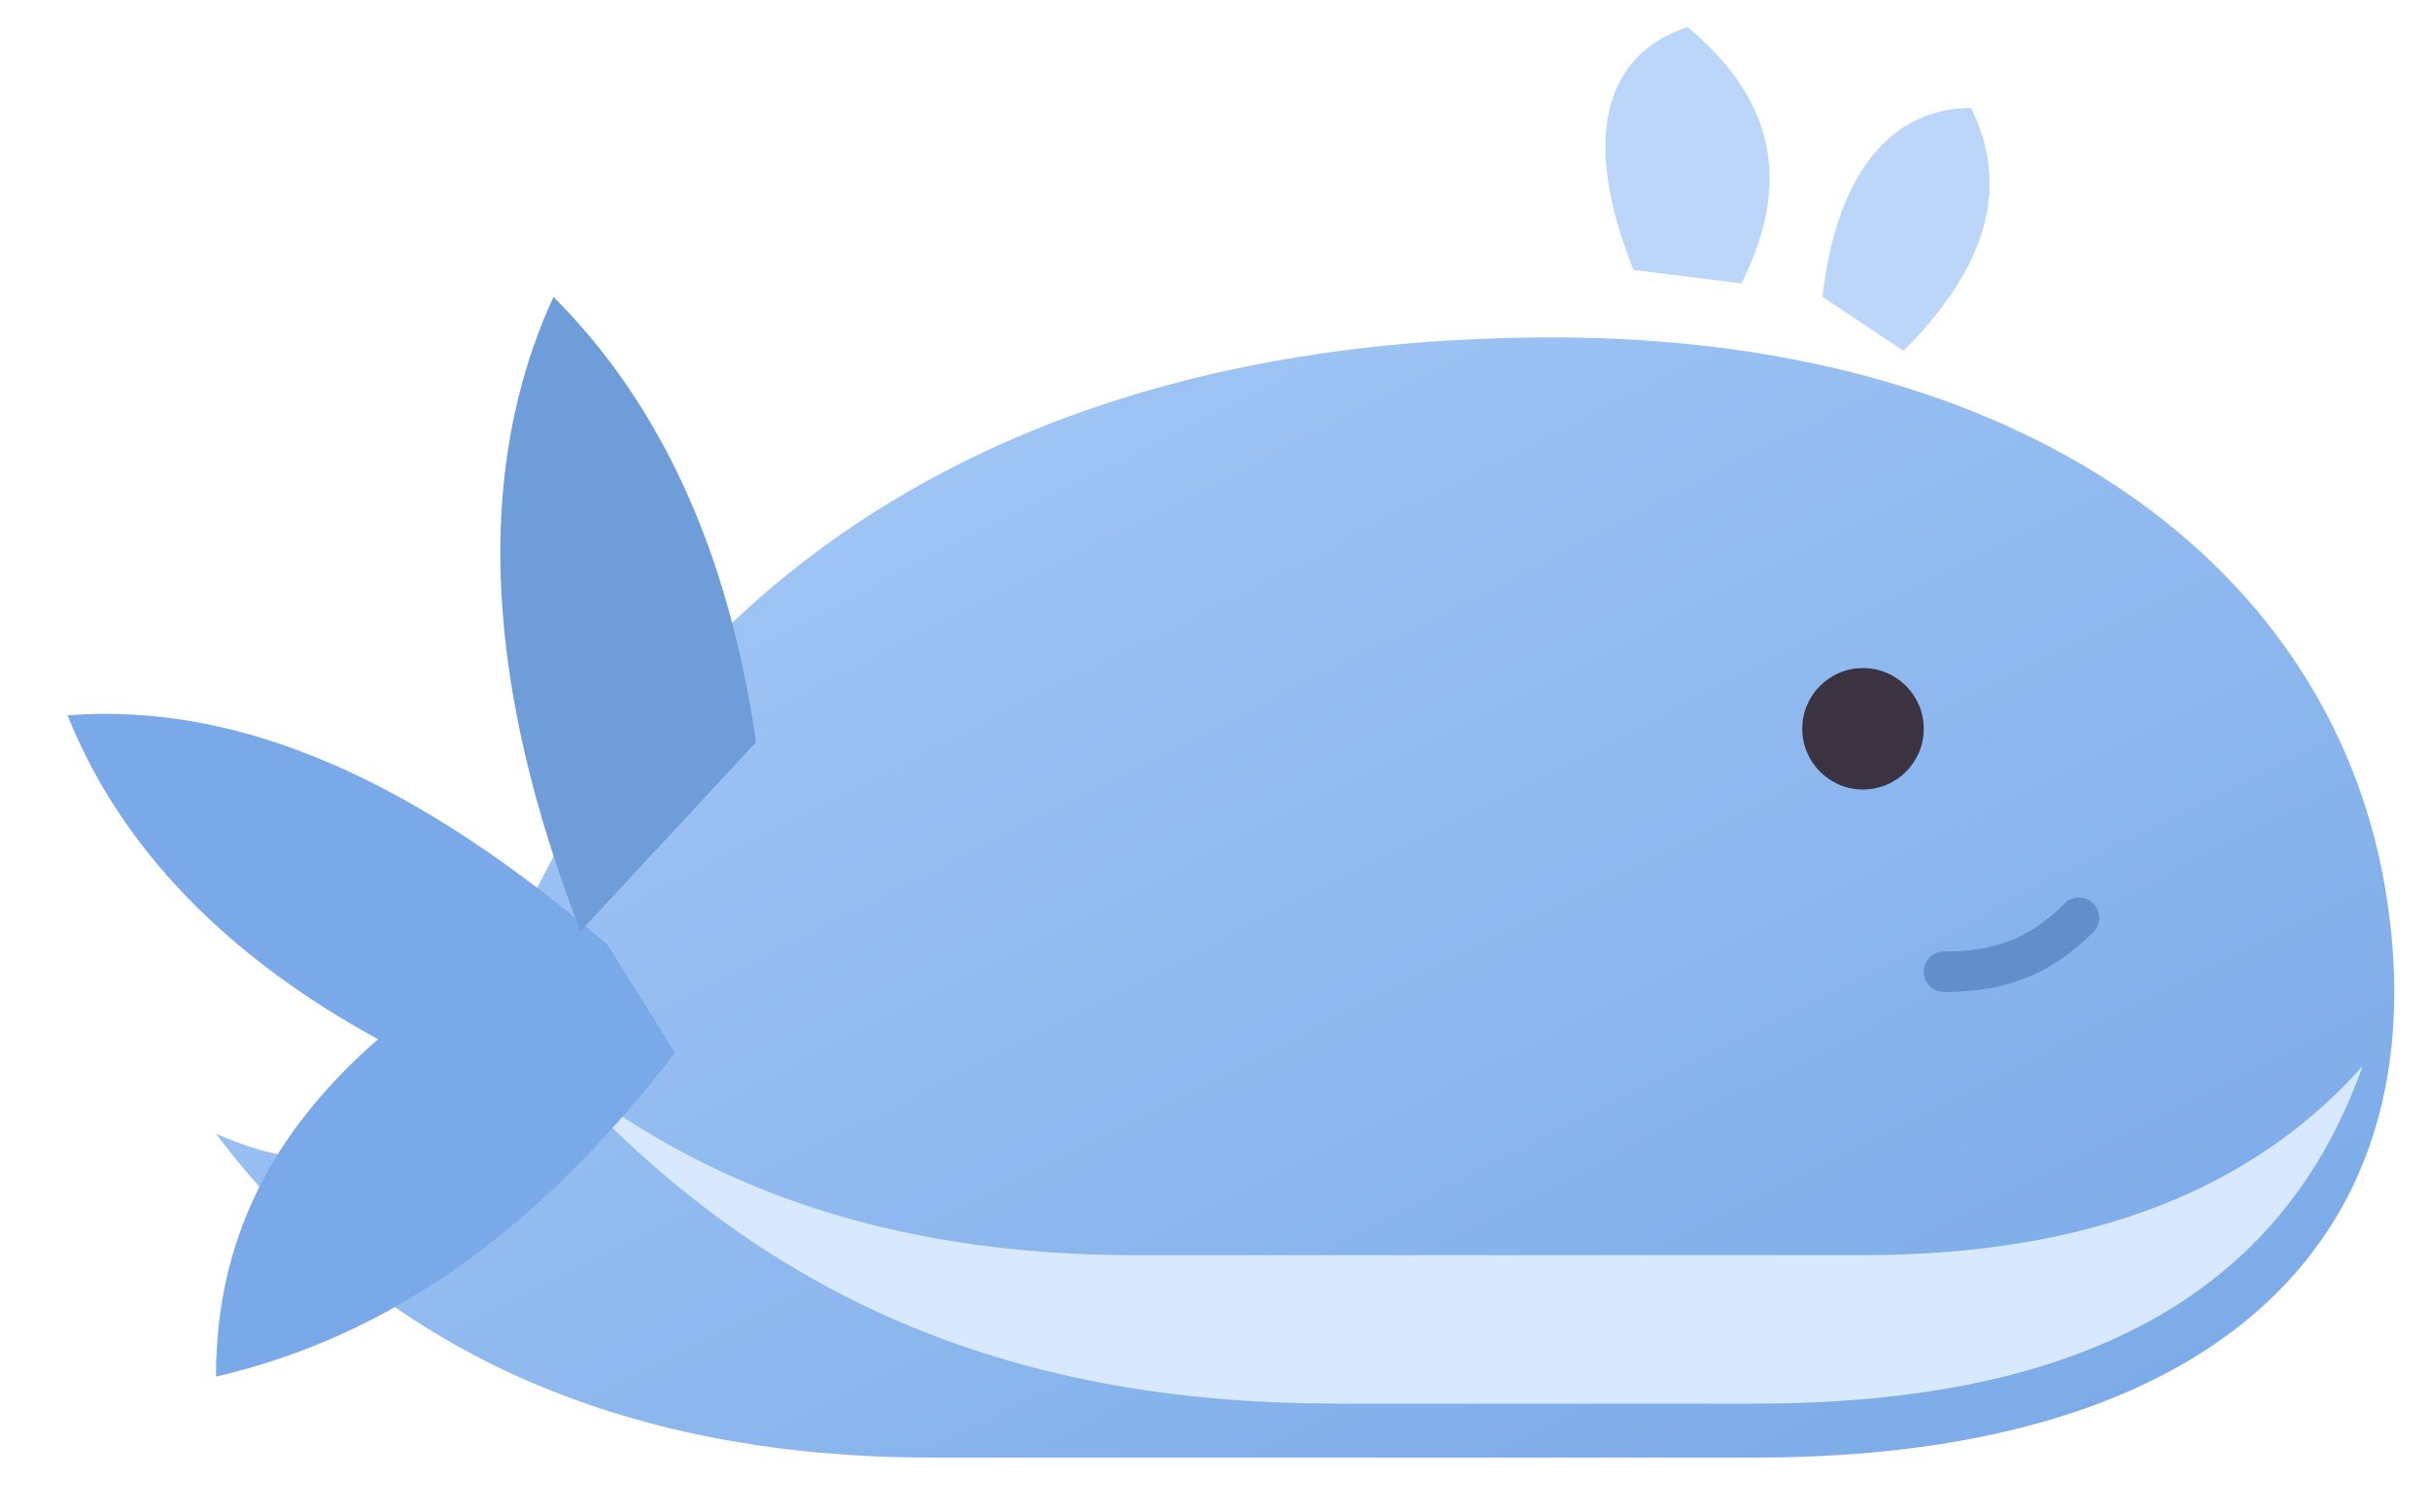
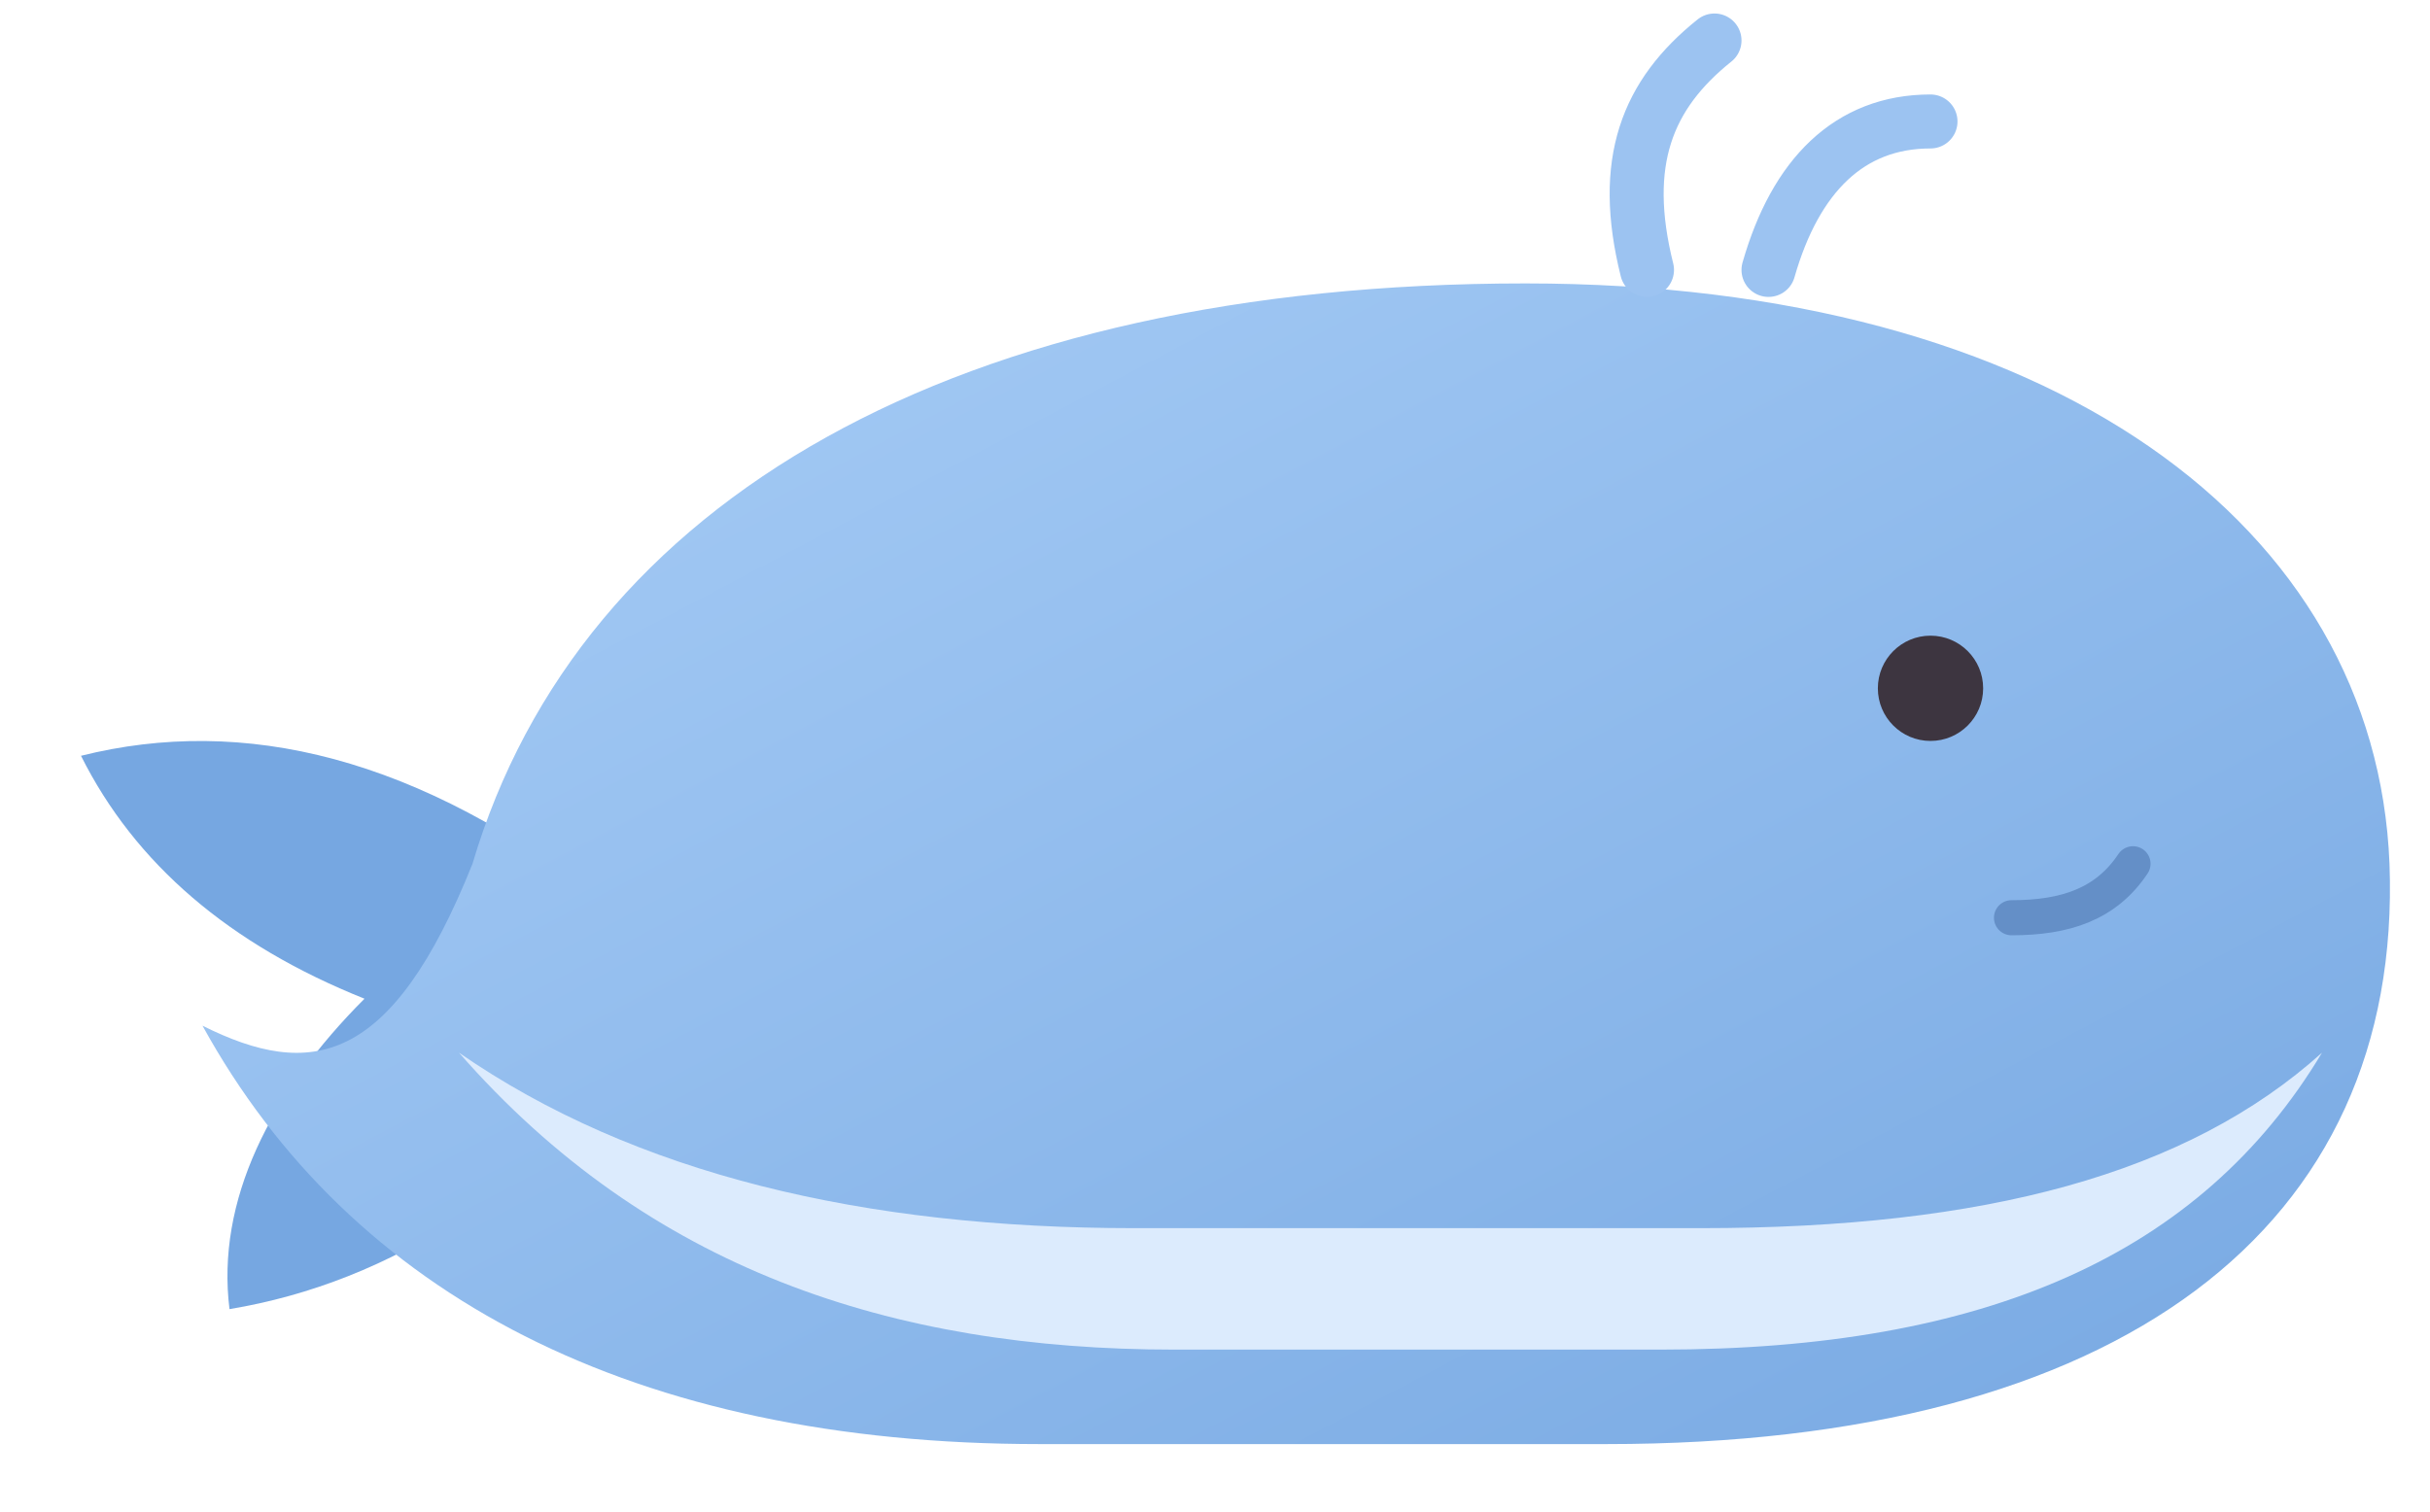
<svg xmlns="http://www.w3.org/2000/svg" viewBox="0 0 180 112" role="img" aria-labelledby="title desc">
  <defs>
    <linearGradient id="body" x1="0" y1="0" x2="1" y2="1">
-       <stop offset="0" stop-color="#A9CCF8" />
-       <stop offset="1" stop-color="#78A8E7" />
+       <stop offset="0" stop-color="#A9CEF7" />
+       <stop offset="1" stop-color="#77A8E2" />
    </linearGradient>
  </defs>
  <g fill="none" fill-rule="evenodd">
-     <path fill="url(#body)" d="M37 72c12-30 39-47 78-47 36 0 59 18 62 43 3 24-13 40-47 40H69c-23 0-41-8-53-24 9 4 16 2 21-12Z" />
-     <path fill="#D8E9FF" d="M41 79c16 18 35 25 58 25h31c24 0 39-8 45-25-8 9-20 14-37 14H84c-18 0-32-5-43-14Z" />
-     <path fill="#79A9E8" d="M45 70C31 58 18 52 5 53c4 10 12 18 23 24-8 7-12 15-12 25 13-3 24-11 34-24l-5-8Z" />
-     <path fill="#6F9DDA" d="M43 69c-7-18-8-34-2-47 8 8 13 19 15 33l-13 14Z" />
-     <circle cx="138" cy="54" r="4.5" fill="#3B3342" />
-     <path stroke="#618FCC" stroke-linecap="round" stroke-width="3" d="M144 72c4 0 7-1 10-4" />
-     <path fill="#BBD6F8" d="M121 20c-4-10-2-16 4-18 6 5 8 11 4 19l-8-1Zm14 2c1-9 5-14 11-14 3 6 1 12-5 18l-6-4Z" />
+     <path fill="#76A7E1" d="M45 67C31 56 18 53 6 56c4 8 11 14 21 18-7 7-11 15-10 23 12-2 23-9 33-22l-5-8Z" />
+     <path fill="url(#body)" d="M35 64c8-27 36-43 78-43 39 0 63 18 64 43 1 27-20 43-58 43H77c-30 0-51-11-62-31 8 4 14 3 20-12Z" />
+     <path fill="#DCEBFD" d="M34 78c14 16 32 22 53 22h36c24 0 40-7 49-22-10 9-25 13-46 13H84c-20 0-37-4-50-13Z" />
+     <circle cx="143" cy="51" r="3.9" fill="#3D3540" />
+     <path stroke="#648FC7" stroke-linecap="round" stroke-width="2.6" d="M149 68c4 0 7-1 9-4" />
+     <path stroke="#9CC3F1" stroke-linecap="round" stroke-width="4" d="M122 20c-2-8 0-13 5-17m4 17c2-7 6-11 12-11" />
  </g>
</svg>
